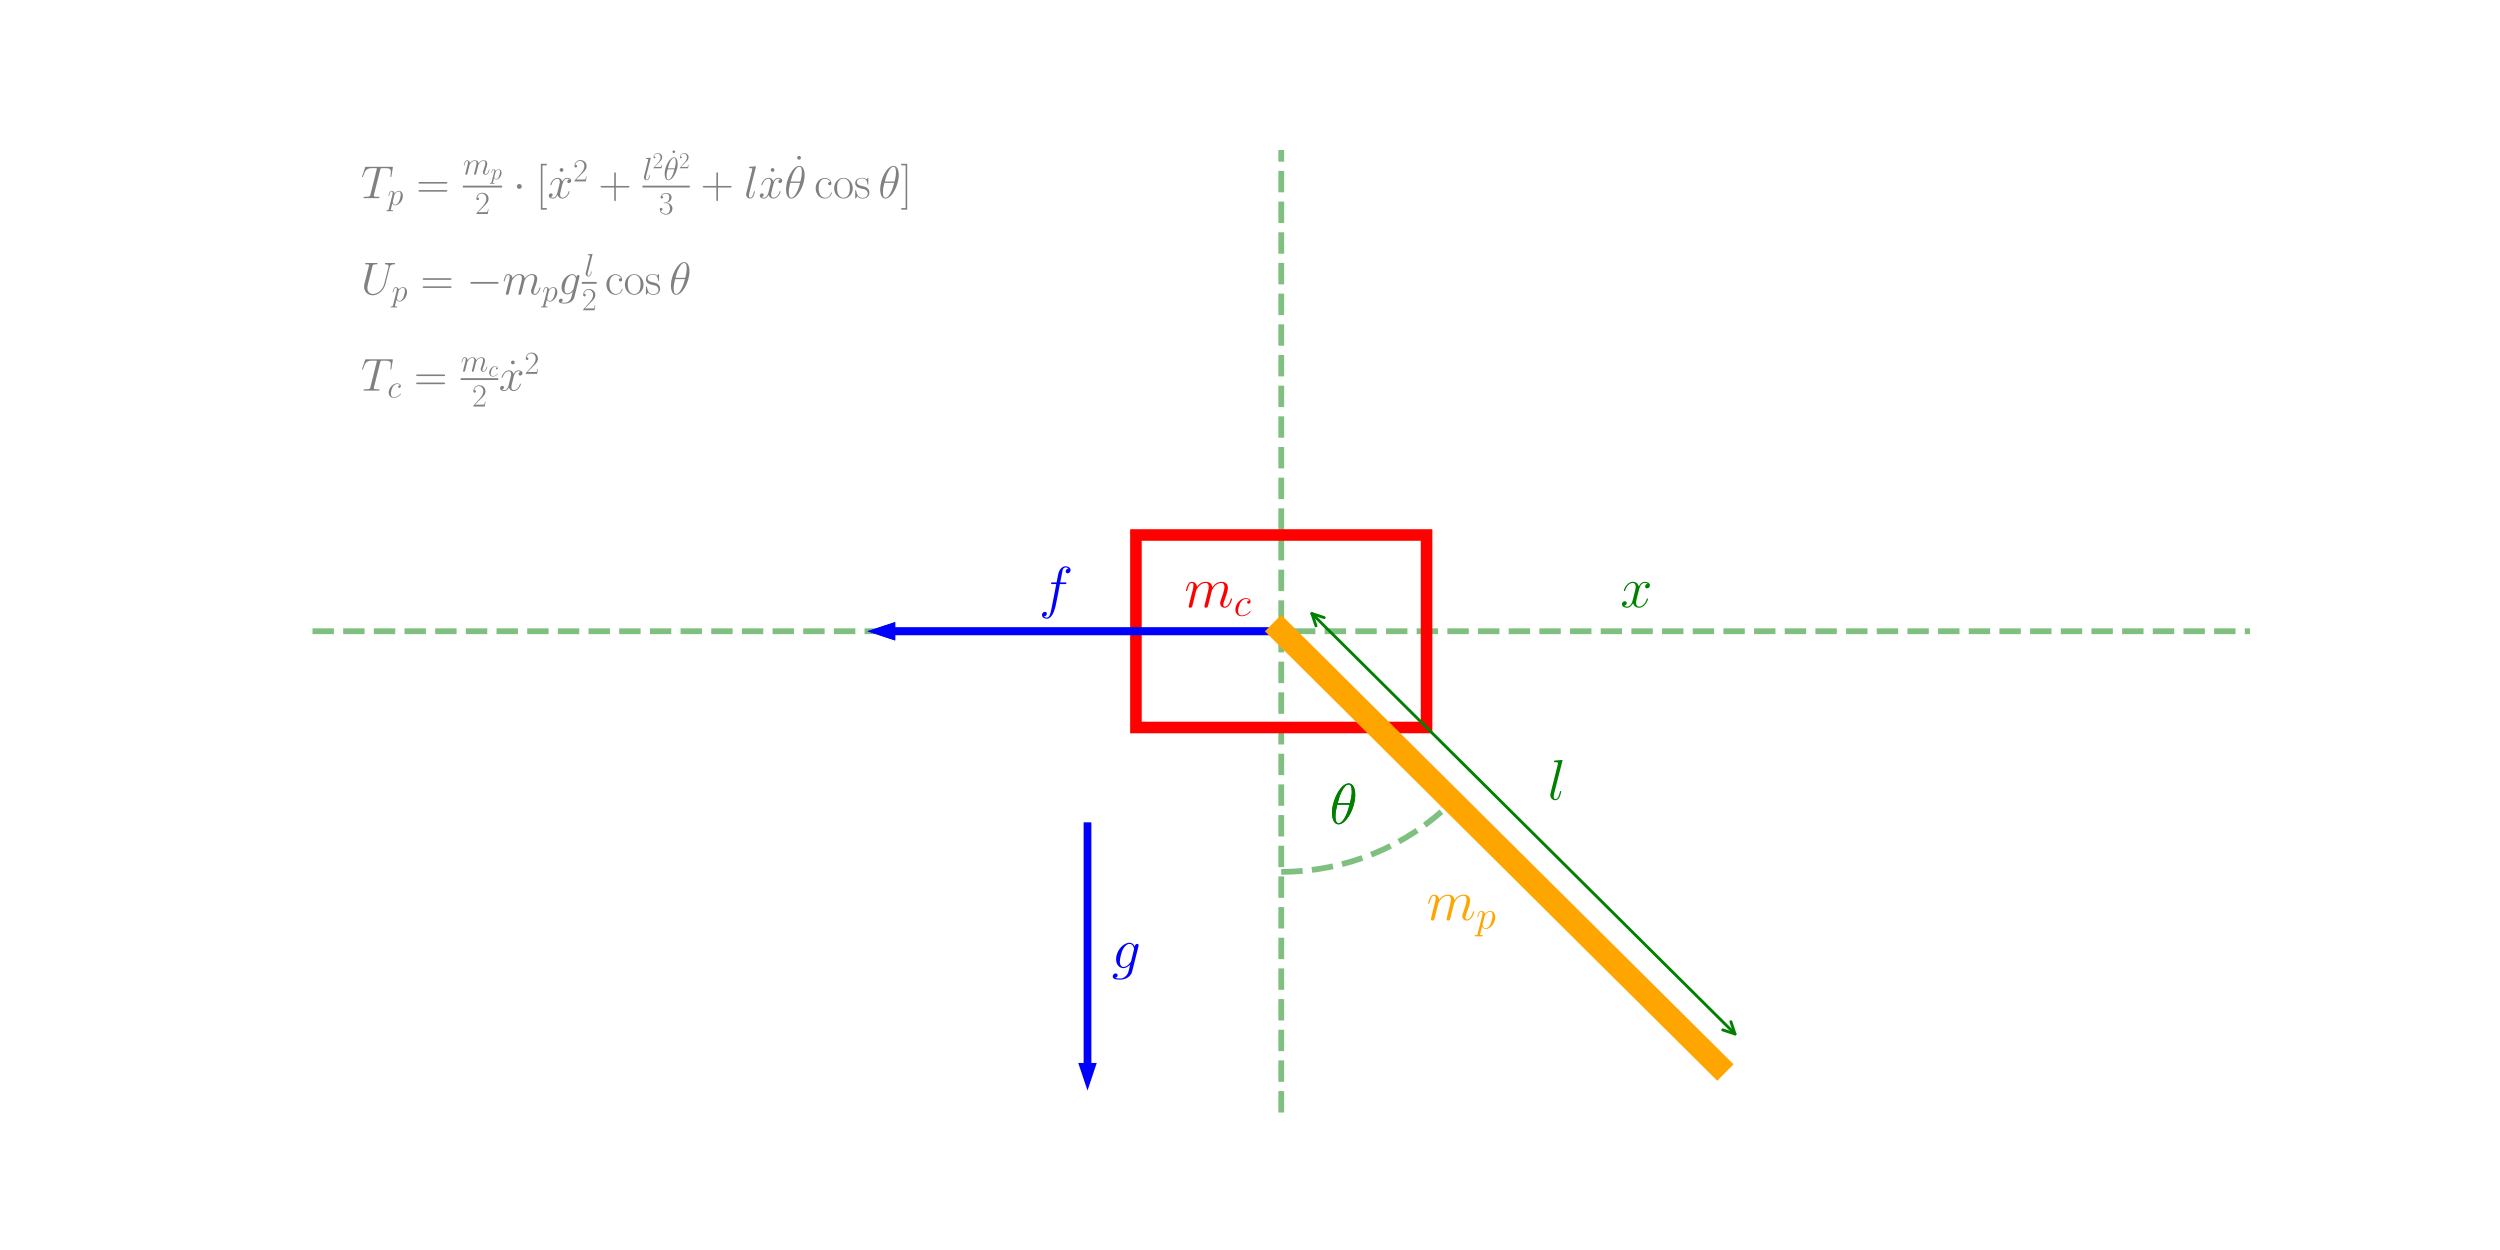
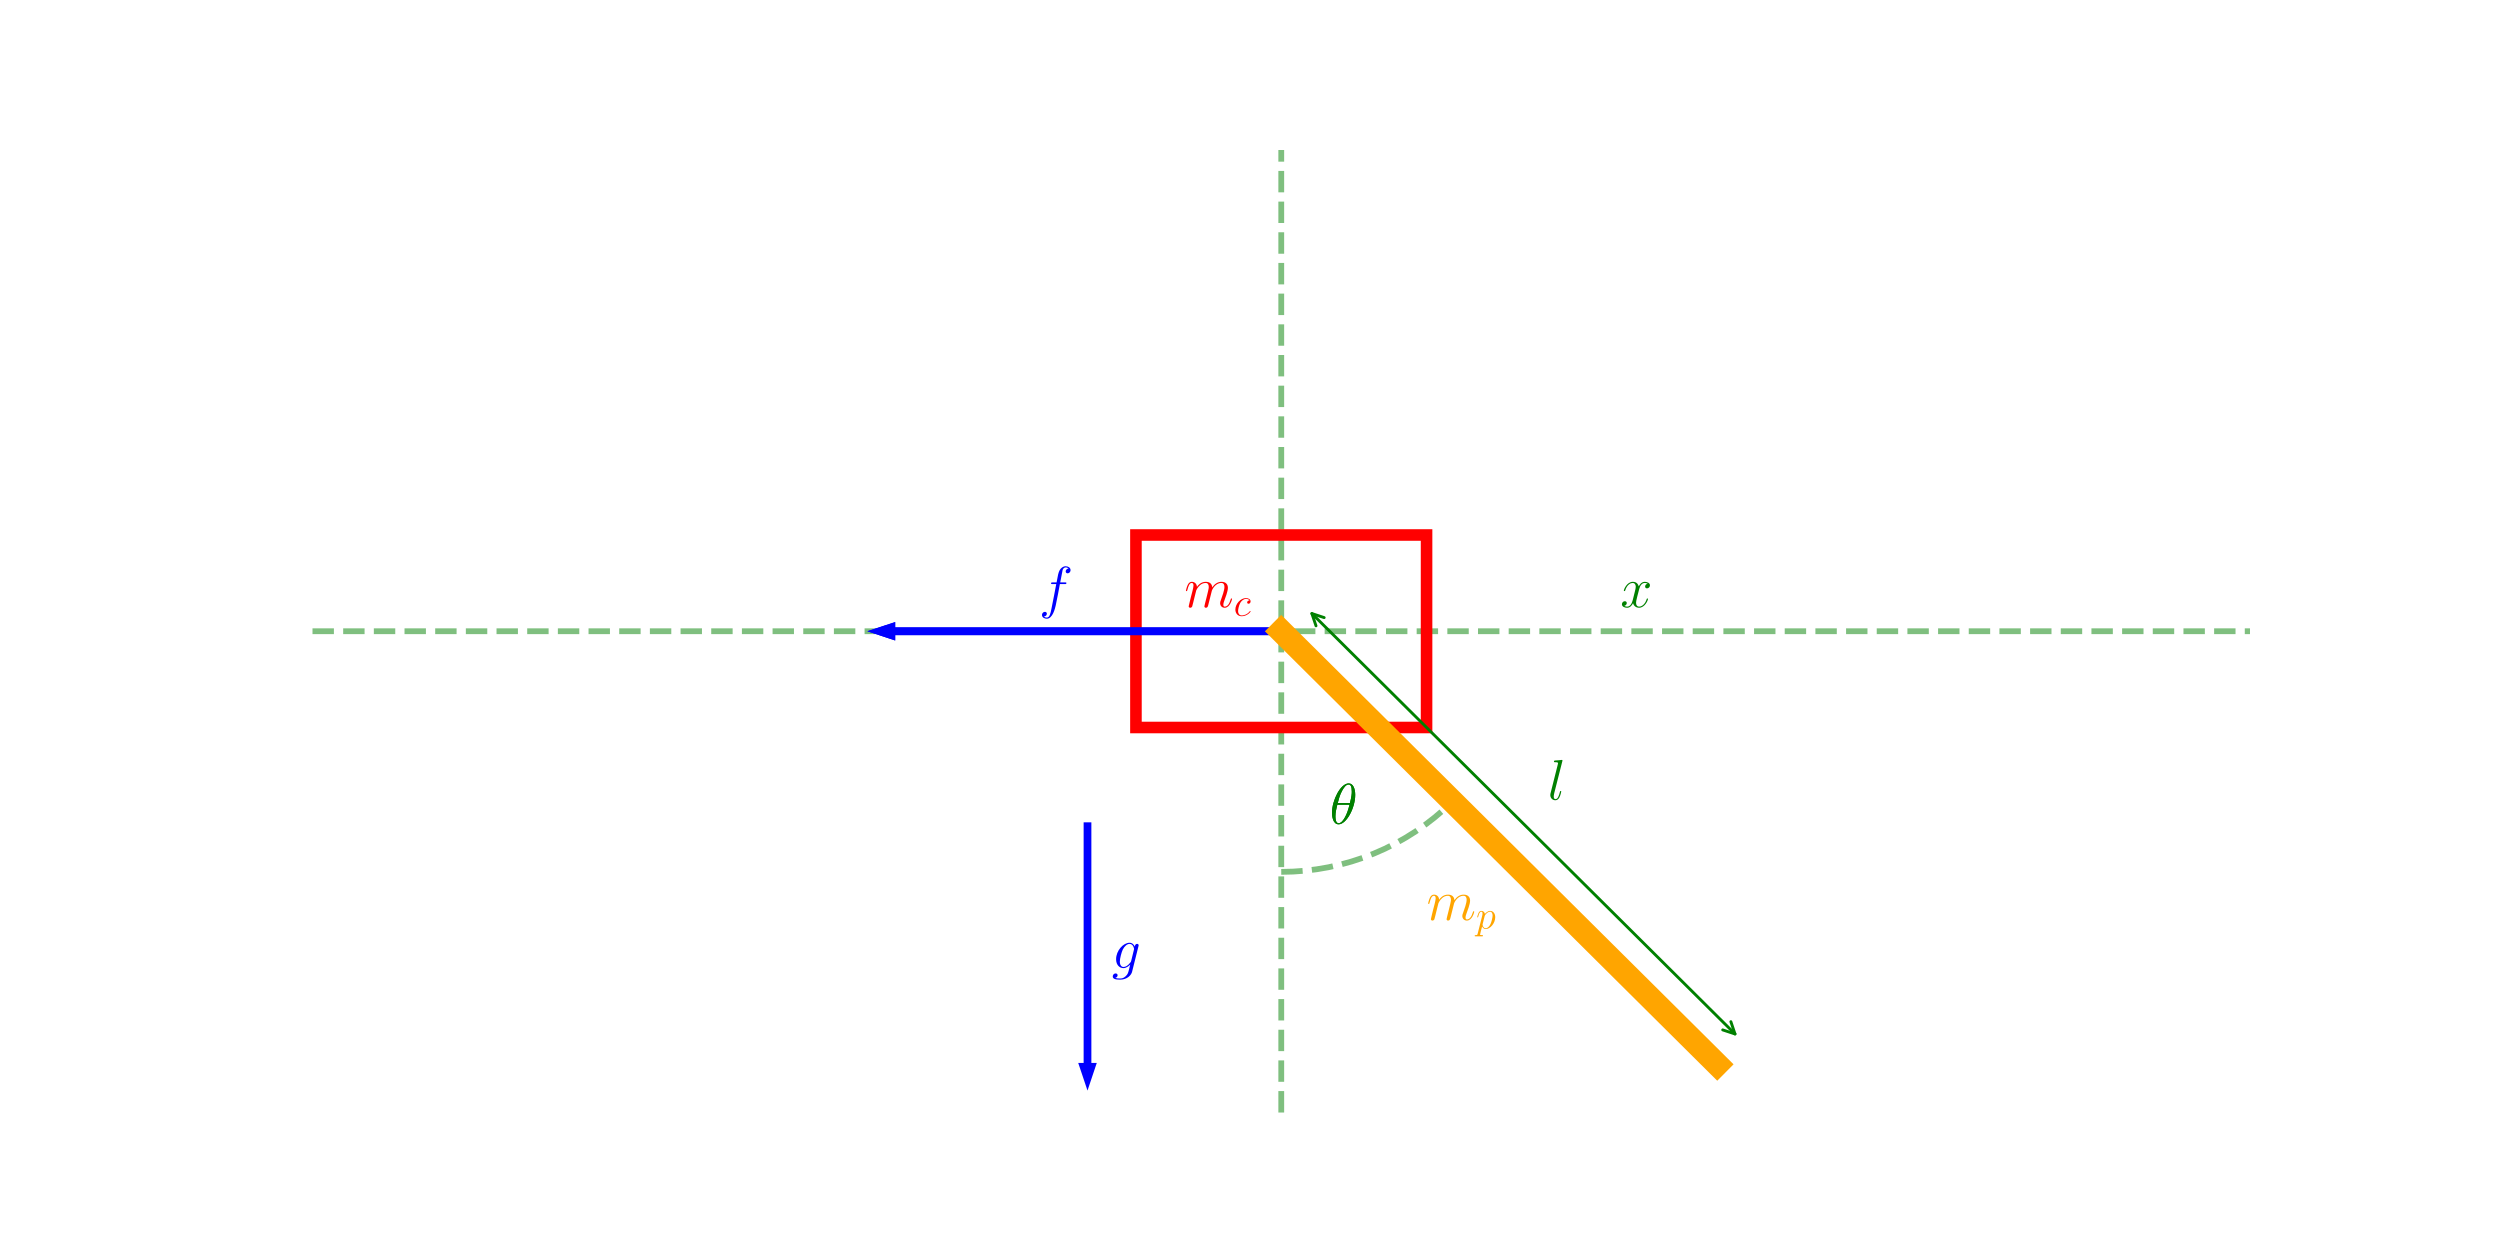
<svg xmlns="http://www.w3.org/2000/svg" xmlns:xlink="http://www.w3.org/1999/xlink" height="432pt" version="1.1" viewBox="0 0 864 432" width="864pt">
  <defs>
    <style type="text/css">*{stroke-linecap:butt;stroke-linejoin:round;}</style>
  </defs>
  <g id="figure_1">
    <g id="patch_1">
      <path d="M 0 432  L 864 432  L 864 0  L 0 0  z " style="fill:#ffffff;" />
    </g>
    <g id="axes_1">
      <g id="line2d_1">
-         <path clip-path="url(#pfc22675a55)" d="M 108 218.16  L 777.6 218.16  " style="fill:none;stroke:#008000;stroke-dasharray:7.4,3.2;stroke-dashoffset:0;stroke-opacity:0.5;stroke-width:2;" />
+         <path clip-path="url(#pe78aea17a0)" d="M 108 218.16  L 777.6 218.16  " style="fill:none;stroke:#008000;stroke-dasharray:7.4,3.2;stroke-dashoffset:0;stroke-opacity:0.5;stroke-width:2;" />
      </g>
      <g id="line2d_2">
-         <path clip-path="url(#pfc22675a55)" d="M 442.8 384.48  L 442.8 51.84  " style="fill:none;stroke:#008000;stroke-dasharray:7.4,3.2;stroke-dashoffset:0;stroke-opacity:0.5;stroke-width:2;" />
+         <path clip-path="url(#pe78aea17a0)" d="M 442.8 384.48  L 442.8 51.84  " style="fill:none;stroke:#008000;stroke-dasharray:7.4,3.2;stroke-dashoffset:0;stroke-opacity:0.5;stroke-width:2;" />
      </g>
      <g id="patch_2">
-         <path clip-path="url(#pfc22675a55)" d="M 392.58 251.424  L 493.02 251.424  L 493.02 184.896  L 392.58 184.896  z " style="fill:none;stroke:#ff0000;stroke-linejoin:miter;stroke-width:4;" />
+         <path clip-path="url(#pe78aea17a0)" d="M 392.58 251.424  L 493.02 251.424  L 493.02 184.896  L 392.58 184.896  z " style="fill:none;stroke:#ff0000;stroke-linejoin:miter;stroke-width:4;" />
      </g>
      <g id="patch_3">
-         <path clip-path="url(#pfc22675a55)" d="M 442.8 301.32  C 453.791 301.32 464.676 299.169 474.831 294.99  C 484.985 290.811 494.213 284.685 501.985 276.963  " style="fill:none;opacity:0.5;stroke:#008000;stroke-dasharray:7.4,3.2;stroke-dashoffset:0;stroke-linejoin:miter;stroke-width:2;" />
+         <path clip-path="url(#pe78aea17a0)" d="M 442.8 301.32  C 453.791 301.32 464.676 299.169 474.831 294.99  C 484.985 290.811 494.213 284.685 501.985 276.963  " style="fill:none;opacity:0.5;stroke:#008000;stroke-dasharray:7.4,3.2;stroke-dashoffset:0;stroke-linejoin:miter;stroke-width:2;" />
      </g>
      <g id="patch_4">
-         <path clip-path="url(#pfc22675a55)" d="M 301.347 218.16  L 308.88 215.665  L 308.88 217.328  L 442.8 217.328  L 442.8 218.992  L 308.88 218.992  L 308.88 220.655  z " style="fill:#0000ff;stroke:#0000ff;stroke-linejoin:miter;" />
+         <path clip-path="url(#pe78aea17a0)" d="M 301.347 218.16  L 308.88 215.665  L 308.88 217.328  L 442.8 217.328  L 442.8 218.992  L 308.88 218.992  L 308.88 220.655  z " style="fill:#0000ff;stroke:#0000ff;stroke-linejoin:miter;" />
      </g>
      <g id="patch_5">
-         <path clip-path="url(#pfc22675a55)" d="M 301.347 218.16  L 308.88 215.665  L 308.88 217.328  L 442.8 217.328  L 442.8 218.992  L 308.88 218.992  L 308.88 220.655  z " style="fill:#0000ff;stroke:#0000ff;stroke-linejoin:miter;" />
+         <path clip-path="url(#pe78aea17a0)" d="M 301.347 218.16  L 308.88 215.665  L 308.88 217.328  L 442.8 217.328  L 442.8 218.992  L 308.88 218.992  L 308.88 220.655  z " style="fill:#0000ff;stroke:#0000ff;stroke-linejoin:miter;" />
      </g>
      <g id="patch_6">
-         <path clip-path="url(#pfc22675a55)" d="M 375.84 375.332  L 373.329 367.848  L 375.003 367.848  L 375.003 284.688  L 376.677 284.688  L 376.677 367.848  L 378.351 367.848  z " style="fill:#0000ff;stroke:#0000ff;stroke-linejoin:miter;" />
+         <path clip-path="url(#pe78aea17a0)" d="M 375.84 375.332  L 373.329 367.848  L 375.003 367.848  L 375.003 284.688  L 376.677 284.688  L 376.677 367.848  L 378.351 367.848  z " style="fill:#0000ff;stroke:#0000ff;stroke-linejoin:miter;" />
      </g>
      <g id="line2d_3">
-         <path clip-path="url(#pfc22675a55)" d="M 442.8 218.16  L 593.46 367.848  " style="fill:none;stroke:#ffa500;stroke-linecap:square;stroke-width:8;" />
+         <path clip-path="url(#pe78aea17a0)" d="M 442.8 218.16  L 593.46 367.848  " style="fill:none;stroke:#ffa500;stroke-linecap:square;stroke-width:8;" />
      </g>
      <g id="patch_7">
        <path d="M 599.618 357.335  Q 526.5 284.688 453.382 212.042  " style="fill:none;stroke:#008000;stroke-linecap:round;" />
        <path d="M 598.191 353.097  L 599.618 357.335  L 595.371 355.934  " style="fill:none;stroke:#008000;stroke-linecap:round;" />
        <path d="M 454.81 216.28  L 453.382 212.042  L 457.629 213.442  " style="fill:none;stroke:#008000;stroke-linecap:round;" />
      </g>
      <g id="text_1">
        <g style="fill:#008000;" transform="translate(459.54 284.688)scale(0.2 -0.2)">
          <defs>
            <path d="M 2835 3200  C 2835 3850 2630 4480 2106 4480  C 1210 4480 256 2615 256 1216  C 256 923 320 -64 992 -64  C 1862 -64 2835 1756 2835 3200  z M 896 2304  C 992 2679 1126 3214 1382 3665  C 1594 4047 1818 4352 2099 4352  C 2310 4352 2451 4174 2451 3564  C 2451 3334 2432 3017 2246 2304  L 896 2304  z M 2202 2113  C 2042 1490 1907 1088 1677 687  C 1491 363 1267 64 998 64  C 800 64 640 217 640 846  C 640 1260 742 1693 845 2113  L 2202 2113  z " id="CMMI12-12" transform="scale(0.015625)" />
          </defs>
          <use transform="scale(0.996264)" xlink:href="#CMMI12-12" />
        </g>
      </g>
      <g id="text_2">
        <g style="fill:#ff0000;" transform="translate(409.32 209.844)scale(0.2 -0.2)">
          <defs>
            <path d="M 1318 1871  C 1331 1910 1491 2229 1728 2433  C 1894 2586 2112 2689 2362 2689  C 2618 2689 2707 2497 2707 2242  C 2707 2203 2707 2076 2630 1775  L 2470 1118  C 2419 926 2298 453 2285 383  C 2259 287 2221 121 2221 96  C 2221 6 2291 -64 2387 -64  C 2579 -64 2611 83 2669 313  L 3053 1839  C 3066 1890 3398 2689 4102 2689  C 4358 2689 4448 2497 4448 2242  C 4448 1884 4198 1188 4058 805  C 4000 651 3968 568 3968 453  C 3968 166 4166 -64 4474 -64  C 5069 -64 5293 875 5293 913  C 5293 945 5267 971 5229 971  C 5171 971 5165 952 5133 843  C 4986 332 4749 64 4493 64  C 4429 64 4326 64 4326 269  C 4326 436 4403 640 4429 710  C 4544 1018 4832 1773 4832 2145  C 4832 2528 4608 2816 4122 2816  C 3693 2816 3347 2574 3091 2197  C 3072 2542 2861 2816 2381 2816  C 1811 2816 1510 2415 1395 2255  C 1376 2618 1114 2816 832 2816  C 646 2816 499 2727 378 2484  C 262 2254 173 1865 173 1839  C 173 1814 198 1782 243 1782  C 294 1782 301 1788 339 1935  C 435 2312 557 2689 813 2689  C 960 2689 1011 2586 1011 2395  C 1011 2254 947 2005 902 1807  L 723 1118  C 698 996 627 709 595 594  C 550 428 480 128 480 96  C 480 6 550 -64 646 -64  C 723 -64 813 -26 864 70  C 877 102 934 326 966 453  L 1107 1028  L 1318 1871  z " id="CMMI12-6d" transform="scale(0.015625)" />
            <path d="M 2502 2431  C 2381 2431 2323 2431 2234 2355  C 2195 2323 2125 2227 2125 2125  C 2125 1997 2221 1920 2342 1920  C 2496 1920 2669 2044 2669 2292  C 2669 2588 2374 2816 1933 2816  C 1094 2816 256 1903 256 996  C 256 441 602 -64 1254 -64  C 2125 -64 2675 622 2675 706  C 2675 744 2637 776 2611 776  C 2592 776 2586 770 2528 713  C 2118 162 1510 64 1267 64  C 826 64 685 446 685 764  C 685 988 794 1605 1024 2039  C 1190 2338 1536 2682 1939 2682  C 2022 2682 2374 2682 2502 2431  z " id="CMMI12-63" transform="scale(0.015625)" />
          </defs>
          <use transform="scale(0.996264)" xlink:href="#CMMI12-6d" />
          <use transform="translate(85.32722 -14.94392)scale(0.697382)" xlink:href="#CMMI12-63" />
        </g>
      </g>
      <g id="text_3">
        <g style="fill:#ffa500;" transform="translate(493.02 317.952)scale(0.2 -0.2)">
          <defs>
            <path d="M 275 -789  C 230 -980 205 -1031 -58 -1031  C -134 -1031 -198 -1031 -198 -1152  C -198 -1165 -192 -1216 -122 -1216  C -38 -1216 51 -1216 134 -1216  L 410 -1216  C 544 -1216 870 -1216 1005 -1216  C 1043 -1216 1120 -1216 1120 -1101  C 1120 -1031 1075 -1031 966 -1031  C 672 -1031 653 -987 653 -937  C 653 -861 941 219 979 364  C 1050 185 1222 -64 1555 -64  C 2278 -64 3059 875 3059 1814  C 3059 2401 2726 2816 2246 2816  C 1837 2816 1491 2420 1421 2331  C 1370 2650 1120 2816 864 2816  C 678 2816 531 2727 410 2484  C 294 2254 205 1865 205 1839  C 205 1814 230 1782 275 1782  C 326 1782 333 1788 371 1935  C 467 2312 589 2689 845 2689  C 992 2689 1043 2587 1043 2397  C 1043 2245 1024 2181 998 2067  L 275 -789  z M 1382 1993  C 1427 2171 1606 2357 1709 2446  C 1779 2510 1990 2689 2234 2689  C 2515 2689 2643 2408 2643 2076  C 2643 1769 2464 1047 2304 715  C 2144 370 1850 64 1555 64  C 1120 64 1050 613 1050 639  C 1050 658 1062 709 1069 741  L 1382 1993  z " id="CMMI12-70" transform="scale(0.015625)" />
          </defs>
          <use transform="scale(0.996264)" xlink:href="#CMMI12-6d" />
          <use transform="translate(85.32722 -14.94392)scale(0.697382)" xlink:href="#CMMI12-70" />
        </g>
      </g>
      <g id="text_4">
        <g style="fill:#008000;" transform="translate(534.87 276.372)scale(0.2 -0.2)">
          <defs>
            <path d="M 1626 4257  C 1632 4282 1645 4320 1645 4352  C 1645 4416 1581 4416 1568 4416  C 1562 4416 1331 4393 1216 4377  C 1107 4377 1011 4358 896 4358  C 742 4345 698 4339 698 4224  C 698 4160 762 4160 826 4160  C 1152 4160 1152 4102 1152 4039  C 1152 4014 1152 4001 1120 3887  L 326 731  C 307 661 294 610 294 509  C 294 191 531 -64 858 -64  C 1069 -64 1210 76 1312 274  C 1421 483 1510 884 1510 909  C 1510 941 1485 967 1446 967  C 1389 967 1382 935 1357 840  C 1242 401 1126 64 870 64  C 678 64 678 267 678 357  C 678 382 678 515 723 694  L 1626 4257  z " id="CMMI12-6c" transform="scale(0.015625)" />
          </defs>
          <use transform="scale(0.996264)" xlink:href="#CMMI12-6c" />
        </g>
      </g>
      <g id="text_5">
        <g style="fill:#008000;" transform="translate(559.98 209.844)scale(0.2 -0.2)">
          <defs>
            <path d="M 3034 2606  C 2829 2567 2752 2414 2752 2293  C 2752 2139 2874 2088 2963 2088  C 3155 2088 3290 2254 3290 2427  C 3290 2695 2982 2816 2714 2816  C 2323 2816 2106 2433 2048 2312  C 1901 2816 1504 2816 1389 2816  C 736 2816 390 1980 390 1839  C 390 1814 416 1782 461 1782  C 512 1782 525 1820 538 1846  C 755 2555 1184 2689 1370 2689  C 1658 2689 1715 2420 1715 2267  C 1715 2127 1677 1980 1600 1673  L 1382 798  C 1286 415 1101 64 762 64  C 730 64 570 64 435 147  C 666 192 717 383 717 460  C 717 588 621 664 499 664  C 346 664 179 530 179 326  C 179 57 480 -64 755 -64  C 1062 -64 1280 179 1414 441  C 1517 64 1837 -64 2074 -64  C 2726 -64 3072 773 3072 913  C 3072 945 3046 971 3008 971  C 2950 971 2944 939 2925 888  C 2752 326 2381 64 2093 64  C 1869 64 1747 230 1747 492  C 1747 632 1773 734 1875 1156  L 2099 2024  C 2195 2408 2413 2689 2707 2689  C 2720 2689 2899 2689 3034 2606  z " id="CMMI12-78" transform="scale(0.015625)" />
          </defs>
          <use transform="scale(0.996264)" xlink:href="#CMMI12-78" />
        </g>
      </g>
      <g id="text_6">
        <g style="fill:#0000ff;" transform="translate(384.21 334.584)scale(0.2 -0.2)">
          <defs>
            <path d="M 2163 811  C 2138 709 2125 683 2042 588  C 1779 249 1510 128 1312 128  C 1101 128 902 294 902 734  C 902 1073 1094 1788 1235 2076  C 1421 2433 1709 2689 1978 2689  C 2400 2689 2483 2165 2483 2127  L 2464 2037  L 2163 811  z M 2560 2395  C 2477 2580 2298 2816 1978 2816  C 1280 2816 486 1941 486 990  C 486 326 890 0 1299 0  C 1638 0 1939 268 2054 396  L 1914 -171  C 1824 -516 1786 -674 1555 -894  C 1293 -1152 1050 -1152 909 -1152  C 717 -1152 557 -1139 397 -1089  C 602 -1033 653 -858 653 -789  C 653 -689 576 -588 435 -588  C 282 -588 115 -714 115 -922  C 115 -1180 378 -1280 922 -1280  C 1747 -1280 2176 -753 2259 -410  L 2970 2435  C 2989 2511 2989 2524 2989 2536  C 2989 2625 2918 2695 2822 2695  C 2669 2695 2579 2567 2560 2395  z " id="CMMI12-67" transform="scale(0.015625)" />
          </defs>
          <use transform="scale(0.996264)" xlink:href="#CMMI12-67" />
        </g>
      </g>
      <g id="text_7">
        <g style="fill:#0000ff;" transform="translate(359.1 209.844)scale(0.2 -0.2)">
          <defs>
            <path d="M 2854 2566  C 2982 2566 3034 2566 3034 2688  C 3034 2752 2982 2752 2867 2752  L 2349 2752  C 2470 3429 2560 3897 2611 4107  C 2650 4265 2784 4416 2950 4416  C 3085 4416 3219 4358 3283 4298  C 3034 4272 2957 4082 2957 3969  C 2957 3837 3053 3759 3174 3759  C 3302 3759 3494 3870 3494 4119  C 3494 4393 3226 4544 2944 4544  C 2669 4544 2400 4334 2272 4078  C 2157 3848 2093 3611 1946 2752  L 1517 2752  C 1395 2752 1331 2752 1331 2637  C 1331 2566 1370 2566 1498 2566  L 1907 2566  C 1792 1976 1530 542 1382 -137  C 1274 -689 1178 -1152 858 -1152  C 838 -1152 653 -1152 538 -1031  C 864 -1005 864 -726 864 -720  C 864 -593 768 -517 646 -517  C 518 -517 326 -625 326 -867  C 326 -1140 608 -1280 858 -1280  C 1510 -1280 1779 -118 1850 199  C 1965 688 2278 2376 2310 2566  L 2854 2566  z " id="CMMI12-66" transform="scale(0.015625)" />
          </defs>
          <use transform="scale(0.996264)" xlink:href="#CMMI12-66" />
        </g>
      </g>
      <g id="text_8">
        <g style="fill:#008000;" transform="translate(459.54 284.688)scale(0.2 -0.2)">
          <use transform="scale(0.996264)" xlink:href="#CMMI12-12" />
        </g>
      </g>
-       <g id="text_9">
-         <g style="fill:#808080;" transform="translate(124.74 68.472)scale(0.16 -0.16)">
-           <defs>
-             <path d="M 2669 3910  C 2707 4064 2720 4121 2816 4147  C 2867 4160 3078 4160 3213 4160  C 3853 4160 4154 4134 4154 3634  C 4154 3537 4128 3295 4090 3057  L 4083 2980  C 4083 2954 4109 2916 4147 2916  C 4211 2916 4211 2948 4230 3050  L 4416 4184  C 4429 4243 4429 4256 4429 4275  C 4429 4345 4390 4345 4262 4345  L 762 4345  C 614 4345 608 4339 570 4224  L 179 3070  C 173 3056 154 2986 154 2980  C 154 2948 179 2916 218 2916  C 269 2916 282 2941 307 3024  C 576 3801 710 4160 1562 4160  L 1990 4160  C 2144 4160 2208 4160 2208 4089  C 2208 4069 2208 4057 2176 3941  L 1318 499  C 1254 249 1242 185 563 185  C 403 185 358 185 358 64  C 358 0 429 0 461 0  C 621 0 787 0 947 0  L 1946 0  C 2106 0 2278 0 2438 0  C 2509 0 2573 0 2573 121  C 2573 185 2528 185 2362 185  C 1786 185 1786 243 1786 339  C 1786 346 1786 391 1811 494  L 2669 3910  z " id="CMMI12-54" transform="scale(0.015625)" />
-             <path d="M 4115 2017  C 4211 2017 4307 2017 4307 2125  C 4307 2240 4198 2240 4090 2240  L 512 2240  C 403 2240 294 2240 294 2125  C 294 2017 390 2017 486 2017  L 4115 2017  z M 4090 896  C 4198 896 4307 896 4307 1011  C 4307 1119 4211 1119 4115 1119  L 486 1119  C 390 1119 294 1119 294 1011  C 294 896 403 896 512 896  L 4090 896  z " id="CMR17-3d" transform="scale(0.015625)" />
-             <path d="M 2669 989  L 2554 989  C 2490 536 2438 459 2413 420  C 2381 369 1920 369 1830 369  L 602 369  C 832 619 1280 1072 1824 1597  C 2214 1967 2669 2402 2669 3035  C 2669 3790 2067 4224 1395 4224  C 691 4224 262 3604 262 3030  C 262 2780 448 2748 525 2748  C 589 2748 781 2787 781 3010  C 781 3207 614 3264 525 3264  C 486 3264 448 3258 422 3245  C 544 3790 915 4058 1306 4058  C 1862 4058 2227 3617 2227 3035  C 2227 2479 1901 2000 1536 1584  L 262 146  L 262 0  L 2515 0  L 2669 989  z " id="CMR17-32" transform="scale(0.015625)" />
-             <path d="M 1229 1619  C 1229 1805 1075 1958 890 1958  C 704 1958 550 1805 550 1619  C 550 1433 704 1280 890 1280  C 1075 1280 1229 1433 1229 1619  z " id="CMSY10-1" transform="scale(0.015625)" />
-             <path d="M 1504 -1600  L 1504 -1377  L 902 -1377  L 902 4544  L 1504 4544  L 1504 4767  L 678 4767  L 678 -1600  L 1504 -1600  z " id="CMR17-5b" transform="scale(0.015625)" />
-             <path d="M 1056 3909  C 1056 4062 934 4170 800 4170  C 646 4170 538 4049 538 3909  C 538 3756 659 3648 794 3648  C 947 3648 1056 3769 1056 3909  z " id="CMR17-5f" transform="scale(0.015625)" />
-             <path d="M 2413 1472  L 4109 1472  C 4198 1472 4307 1472 4307 1580  C 4307 1695 4205 1695 4109 1695  L 2413 1695  L 2413 3386  C 2413 3475 2413 3584 2304 3584  C 2189 3584 2189 3482 2189 3386  L 2189 1695  L 493 1695  C 403 1695 294 1695 294 1587  C 294 1472 397 1472 493 1472  L 2189 1472  L 2189 -218  C 2189 -307 2189 -416 2298 -416  C 2413 -416 2413 -314 2413 -218  L 2413 1472  z " id="CMR17-2b" transform="scale(0.015625)" />
-             <path d="M 1414 2157  C 1984 2157 2234 1662 2234 1090  C 2234 320 1824 25 1453 25  C 1114 25 563 194 390 693  C 422 680 454 680 486 680  C 640 680 755 782 755 948  C 755 1133 614 1216 486 1216  C 378 1216 211 1165 211 926  C 211 335 787 -128 1466 -128  C 2176 -128 2720 430 2720 1085  C 2720 1707 2208 2157 1600 2227  C 2086 2328 2554 2756 2554 3329  C 2554 3820 2048 4179 1472 4179  C 890 4179 378 3829 378 3329  C 378 3110 544 3072 627 3072  C 762 3072 877 3155 877 3321  C 877 3486 762 3569 627 3569  C 602 3569 570 3569 544 3557  C 730 3959 1235 4032 1459 4032  C 1683 4032 2106 3925 2106 3320  C 2106 3143 2080 2828 1862 2550  C 1670 2304 1453 2304 1242 2284  C 1210 2284 1062 2269 1037 2269  C 992 2263 966 2257 966 2208  C 966 2163 973 2157 1101 2157  L 1414 2157  z " id="CMR17-33" transform="scale(0.015625)" />
-             <path d="M 2234 2240  C 2112 2240 1933 2240 1933 2017  C 1933 1838 2080 1787 2163 1787  C 2208 1787 2394 1807 2394 2024  C 2394 2467 1958 2803 1466 2803  C 787 2803 211 2178 211 1363  C 211 516 813 -64 1466 -64  C 2259 -64 2458 677 2458 748  C 2458 774 2451 793 2406 793  C 2362 793 2355 787 2330 703  C 2163 180 1798 51 1523 51  C 1114 51 621 427 621 1369  C 621 2338 1094 2688 1472 2688  C 1722 2688 2093 2573 2234 2240  z " id="CMR17-63" transform="scale(0.015625)" />
-             <path d="M 2758 1356  C 2758 2176 2163 2816 1466 2816  C 768 2816 173 2176 173 1356  C 173 551 768 -64 1466 -64  C 2163 -64 2758 551 2758 1356  z M 1466 51  C 1165 51 909 230 762 480  C 602 767 582 1126 582 1408  C 582 1677 595 2010 762 2298  C 890 2509 1139 2714 1466 2714  C 1754 2714 1997 2554 2150 2330  C 2349 2029 2349 1607 2349 1408  C 2349 1158 2336 775 2163 467  C 1984 173 1709 51 1466 51  z " id="CMR17-6f" transform="scale(0.015625)" />
-             <path d="M 1978 2697  C 1978 2813 1971 2819 1933 2819  C 1907 2819 1901 2813 1824 2717  C 1805 2691 1747 2626 1728 2601  C 1523 2819 1235 2819 1126 2819  C 416 2819 160 2447 160 2076  C 160 1498 813 1365 998 1325  C 1402 1243 1542 1217 1677 1101  C 1760 1025 1901 884 1901 654  C 1901 384 1747 38 1158 38  C 602 38 403 460 288 1021  C 269 1110 269 1117 218 1117  C 166 1117 160 1110 160 983  L 160 63  C 160 -51 166 -58 205 -58  C 237 -58 243 -51 275 0  C 314 57 410 211 448 276  C 576 103 800 -64 1158 -64  C 1792 -64 2131 283 2131 784  C 2131 1112 1958 1285 1875 1362  C 1683 1561 1459 1606 1190 1657  C 838 1735 390 1825 390 2217  C 390 2383 480 2737 1126 2737  C 1811 2737 1850 2094 1862 1888  C 1869 1856 1901 1849 1920 1849  C 1978 1849 1978 1869 1978 1978  L 1978 2697  z " id="CMR17-73" transform="scale(0.015625)" />
-             <path d="M 915 4767  L 90 4767  L 90 4544  L 691 4544  L 691 -1377  L 90 -1377  L 90 -1600  L 915 -1600  L 915 4767  z " id="CMR17-5d" transform="scale(0.015625)" />
-           </defs>
-           <use transform="scale(0.996264)" xlink:href="#CMMI12-54" />
-           <use transform="translate(57.17504 -14.94392)scale(0.697382)" xlink:href="#CMMI12-70" />
-           <use transform="translate(119.6187 0)scale(0.996264)" xlink:href="#CMR17-3d" />
-           <use transform="translate(220.203 51.03059)scale(0.697382)" xlink:href="#CMMI12-6d" />
-           <use transform="translate(279.9318 40.56989)scale(0.498132)" xlink:href="#CMMI12-70" />
-           <use transform="translate(246.5647 -34.35525)scale(0.697382)" xlink:href="#CMR17-32" />
-           <use transform="translate(328.2444 0)scale(0.996264)" xlink:href="#CMSY10-1" />
-           <use transform="translate(378.0577 0.003177)scale(0.996264)" xlink:href="#CMR17-5b" />
-           <use transform="translate(420.92 0.006461)scale(0.996264)" xlink:href="#CMR17-5f" />
-           <use transform="translate(402.9287 0)scale(0.996264)" xlink:href="#CMMI12-78" />
-           <use transform="translate(458.3628 36.15364)scale(0.697382)" xlink:href="#CMR17-32" />
-           <use transform="translate(512.9833 0)scale(0.996264)" xlink:href="#CMR17-2b" />
-           <use transform="translate(608.0328 39.2261)scale(0.697382)" xlink:href="#CMMI12-6c" />
-           <use transform="translate(629.9066 64.53353)scale(0.498132)" xlink:href="#CMR17-32" />
-           <use transform="translate(667.0948 57.63365)scale(0.697382)" xlink:href="#CMR17-5f" />
-           <use transform="translate(653.25 39.2261)scale(0.697382)" xlink:href="#CMMI12-12" />
-           <use transform="translate(686.9685 64.53353)scale(0.498132)" xlink:href="#CMR17-32" />
-           <use transform="translate(643.1808 -34.35525)scale(0.697382)" xlink:href="#CMR17-33" />
-           <use transform="translate(733.6466 0)scale(0.996264)" xlink:href="#CMR17-2b" />
-           <use transform="translate(827.5006 0)scale(0.996264)" xlink:href="#CMMI12-6c" />
-           <use transform="translate(876.7402 0.006461)scale(0.996264)" xlink:href="#CMR17-5f" />
-           <use transform="translate(858.749 0)scale(0.996264)" xlink:href="#CMMI12-78" />
-           <use transform="translate(933.9614 26.29662)scale(0.996264)" xlink:href="#CMR17-5f" />
-           <use transform="translate(914.183 0)scale(0.996264)" xlink:href="#CMMI12-12" />
-           <use transform="translate(978.9569 0)scale(0.996264)" xlink:href="#CMR17-63" />
-           <use transform="translate(1019.443 0)scale(0.996264)" xlink:href="#CMR17-6f" />
-           <use transform="translate(1065.133 0)scale(0.996264)" xlink:href="#CMR17-73" />
-           <use transform="translate(1117.539 0)scale(0.996264)" xlink:href="#CMMI12-12" />
-           <use transform="translate(1165.708 0.003177)scale(0.996264)" xlink:href="#CMR17-5d" />
-           <path d="M 220.203 22.914  L 304.91 22.914  L 304.91 26.899  L 220.203 26.899  L 220.203 22.914  z " />
-           <path d="M 608.033 22.914  L 710.312 22.914  L 710.312 26.899  L 608.033 26.899  L 608.033 22.914  z " />
-         </g>
-       </g>
-       <g id="text_10">
-         <g style="fill:#808080;" transform="translate(124.74 101.736)scale(0.16 -0.16)">
-           <defs>
-             <path d="M 3238 1474  C 3014 581 2272 57 1670 57  C 1210 57 896 363 896 891  C 896 916 896 1107 966 1387  L 1594 3887  C 1651 4103 1664 4167 2118 4167  C 2234 4167 2298 4167 2298 4282  C 2298 4352 2240 4352 2202 4352  C 2086 4352 1952 4352 1830 4352  L 1075 4352  C 954 4352 819 4352 698 4352  C 653 4352 576 4352 576 4231  C 576 4167 621 4167 742 4167  C 1126 4167 1126 4116 1126 4046  C 1126 4008 1082 3824 1050 3715  L 493 1488  C 474 1418 435 1246 435 1075  C 435 374 941 -128 1638 -128  C 2285 -128 3002 384 3328 1197  C 3373 1305 3430 1530 3469 1702  C 3533 1933 3667 2496 3712 2662  L 3955 3623  C 4038 3956 4090 4167 4653 4167  C 4704 4173 4730 4224 4730 4282  C 4730 4352 4672 4352 4646 4352  C 4557 4352 4442 4352 4352 4352  L 4051 4352  C 3654 4352 3450 4352 3443 4352  C 3405 4352 3328 4352 3328 4231  C 3328 4167 3379 4167 3424 4167  C 3808 4167 3834 4020 3834 3905  C 3834 3848 3834 3828 3808 3739  L 3238 1474  z " id="CMMI12-55" transform="scale(0.015625)" />
-             <path d="M 4218 1472  C 4326 1472 4442 1472 4442 1600  C 4442 1728 4326 1728 4218 1728  L 755 1728  C 646 1728 531 1728 531 1600  C 531 1472 646 1472 755 1472  L 4218 1472  z " id="CMSY10-0" transform="scale(0.015625)" />
-           </defs>
-           <use transform="scale(0.996264)" xlink:href="#CMMI12-55" />
-           <use transform="translate(66.25212 -14.94392)scale(0.697382)" xlink:href="#CMMI12-70" />
-           <use transform="translate(128.6958 0)scale(0.996264)" xlink:href="#CMR17-3d" />
-           <use transform="translate(228.0846 0)scale(0.996264)" xlink:href="#CMSY10-0" />
-           <use transform="translate(305.572 0)scale(0.996264)" xlink:href="#CMMI12-6d" />
-           <use transform="translate(390.8993 -14.94392)scale(0.697382)" xlink:href="#CMMI12-70" />
-           <use transform="translate(425.6689 0)scale(0.996264)" xlink:href="#CMMI12-67" />
-           <use transform="translate(482.2046 39.2261)scale(0.697382)" xlink:href="#CMMI12-6c" />
-           <use transform="translate(477.1499 -34.35525)scale(0.697382)" xlink:href="#CMR17-32" />
-           <use transform="translate(526.933 0)scale(0.996264)" xlink:href="#CMR17-63" />
-           <use transform="translate(567.4187 0)scale(0.996264)" xlink:href="#CMR17-6f" />
-           <use transform="translate(613.1091 0)scale(0.996264)" xlink:href="#CMR17-73" />
-           <use transform="translate(665.5149 0)scale(0.996264)" xlink:href="#CMMI12-12" />
-           <path d="M 477.15 22.914  L 509.133 22.914  L 509.133 26.899  L 477.15 26.899  L 477.15 22.914  z " />
-         </g>
-       </g>
-       <g id="text_11">
-         <g style="fill:#808080;" transform="translate(124.74 135)scale(0.16 -0.16)">
-           <use transform="scale(0.996264)" xlink:href="#CMMI12-54" />
-           <use transform="translate(57.17504 -14.94392)scale(0.697382)" xlink:href="#CMMI12-63" />
-           <use transform="translate(114.7353 0)scale(0.996264)" xlink:href="#CMR17-3d" />
-           <use transform="translate(215.3196 41.34473)scale(0.697382)" xlink:href="#CMMI12-6d" />
-           <use transform="translate(275.0484 30.88403)scale(0.498132)" xlink:href="#CMMI12-63" />
-           <use transform="translate(239.9373 -34.35525)scale(0.697382)" xlink:href="#CMR17-32" />
-           <use transform="translate(315.7249 0.006461)scale(0.996264)" xlink:href="#CMR17-5f" />
-           <use transform="translate(297.7337 0)scale(0.996264)" xlink:href="#CMMI12-78" />
-           <use transform="translate(353.1677 36.15364)scale(0.697382)" xlink:href="#CMR17-32" />
-           <path d="M 215.32 22.914  L 296.538 22.914  L 296.538 26.899  L 215.32 26.899  L 215.32 22.914  z " />
-         </g>
-       </g>
    </g>
  </g>
  <defs>
-     <clipPath id="pfc22675a55">
+     <clipPath id="pe78aea17a0">
      <rect height="332.64" width="669.6" x="108" y="51.84" />
    </clipPath>
  </defs>
</svg>
